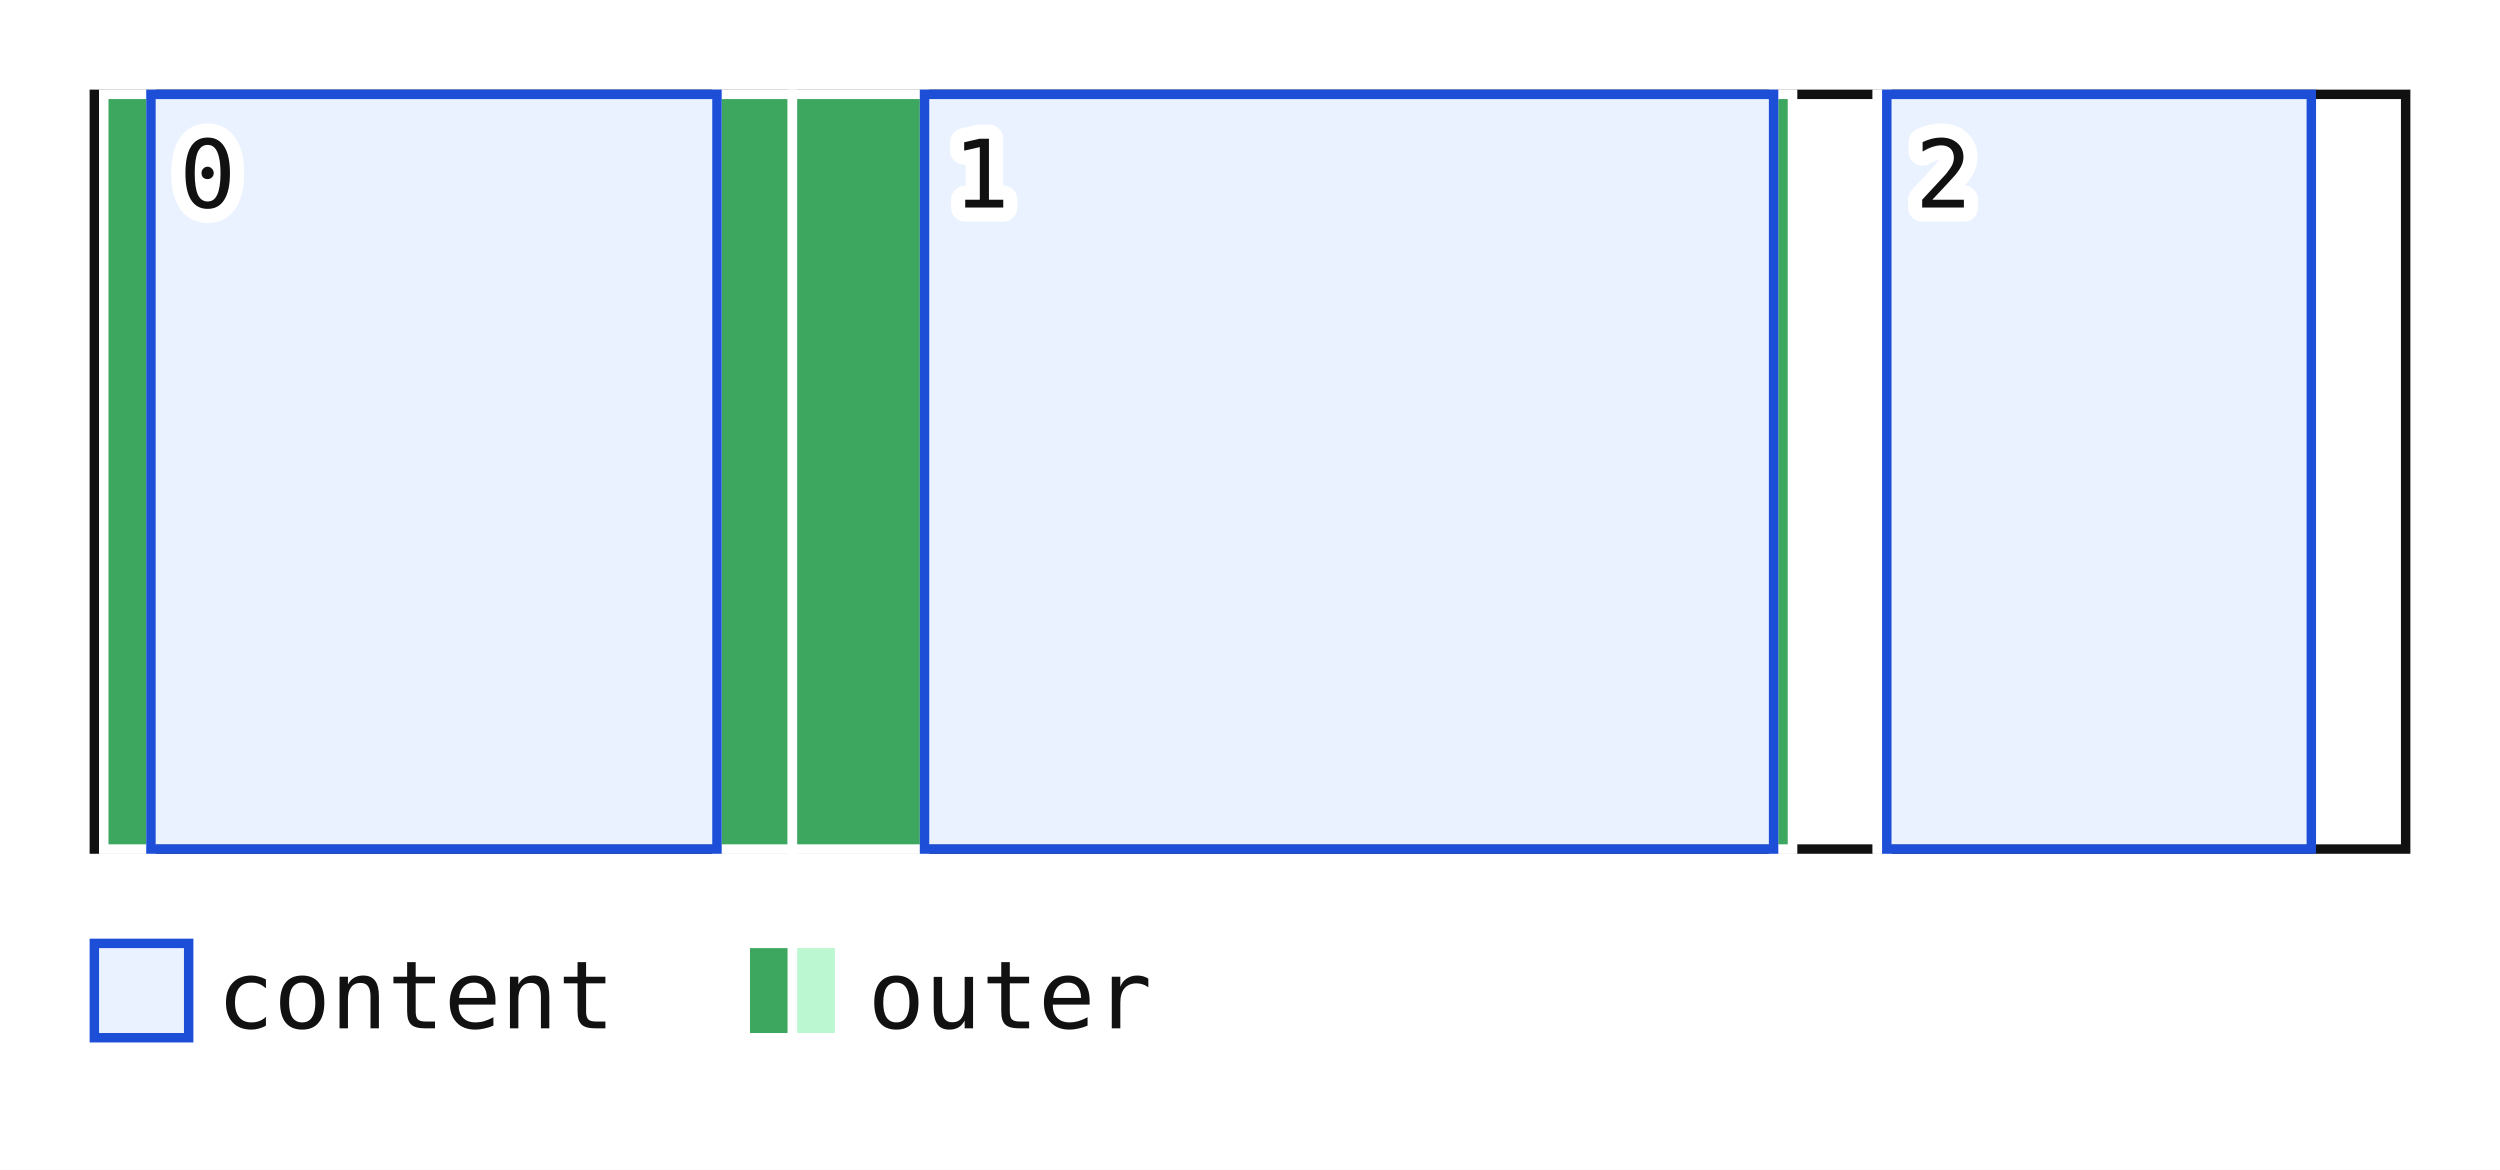
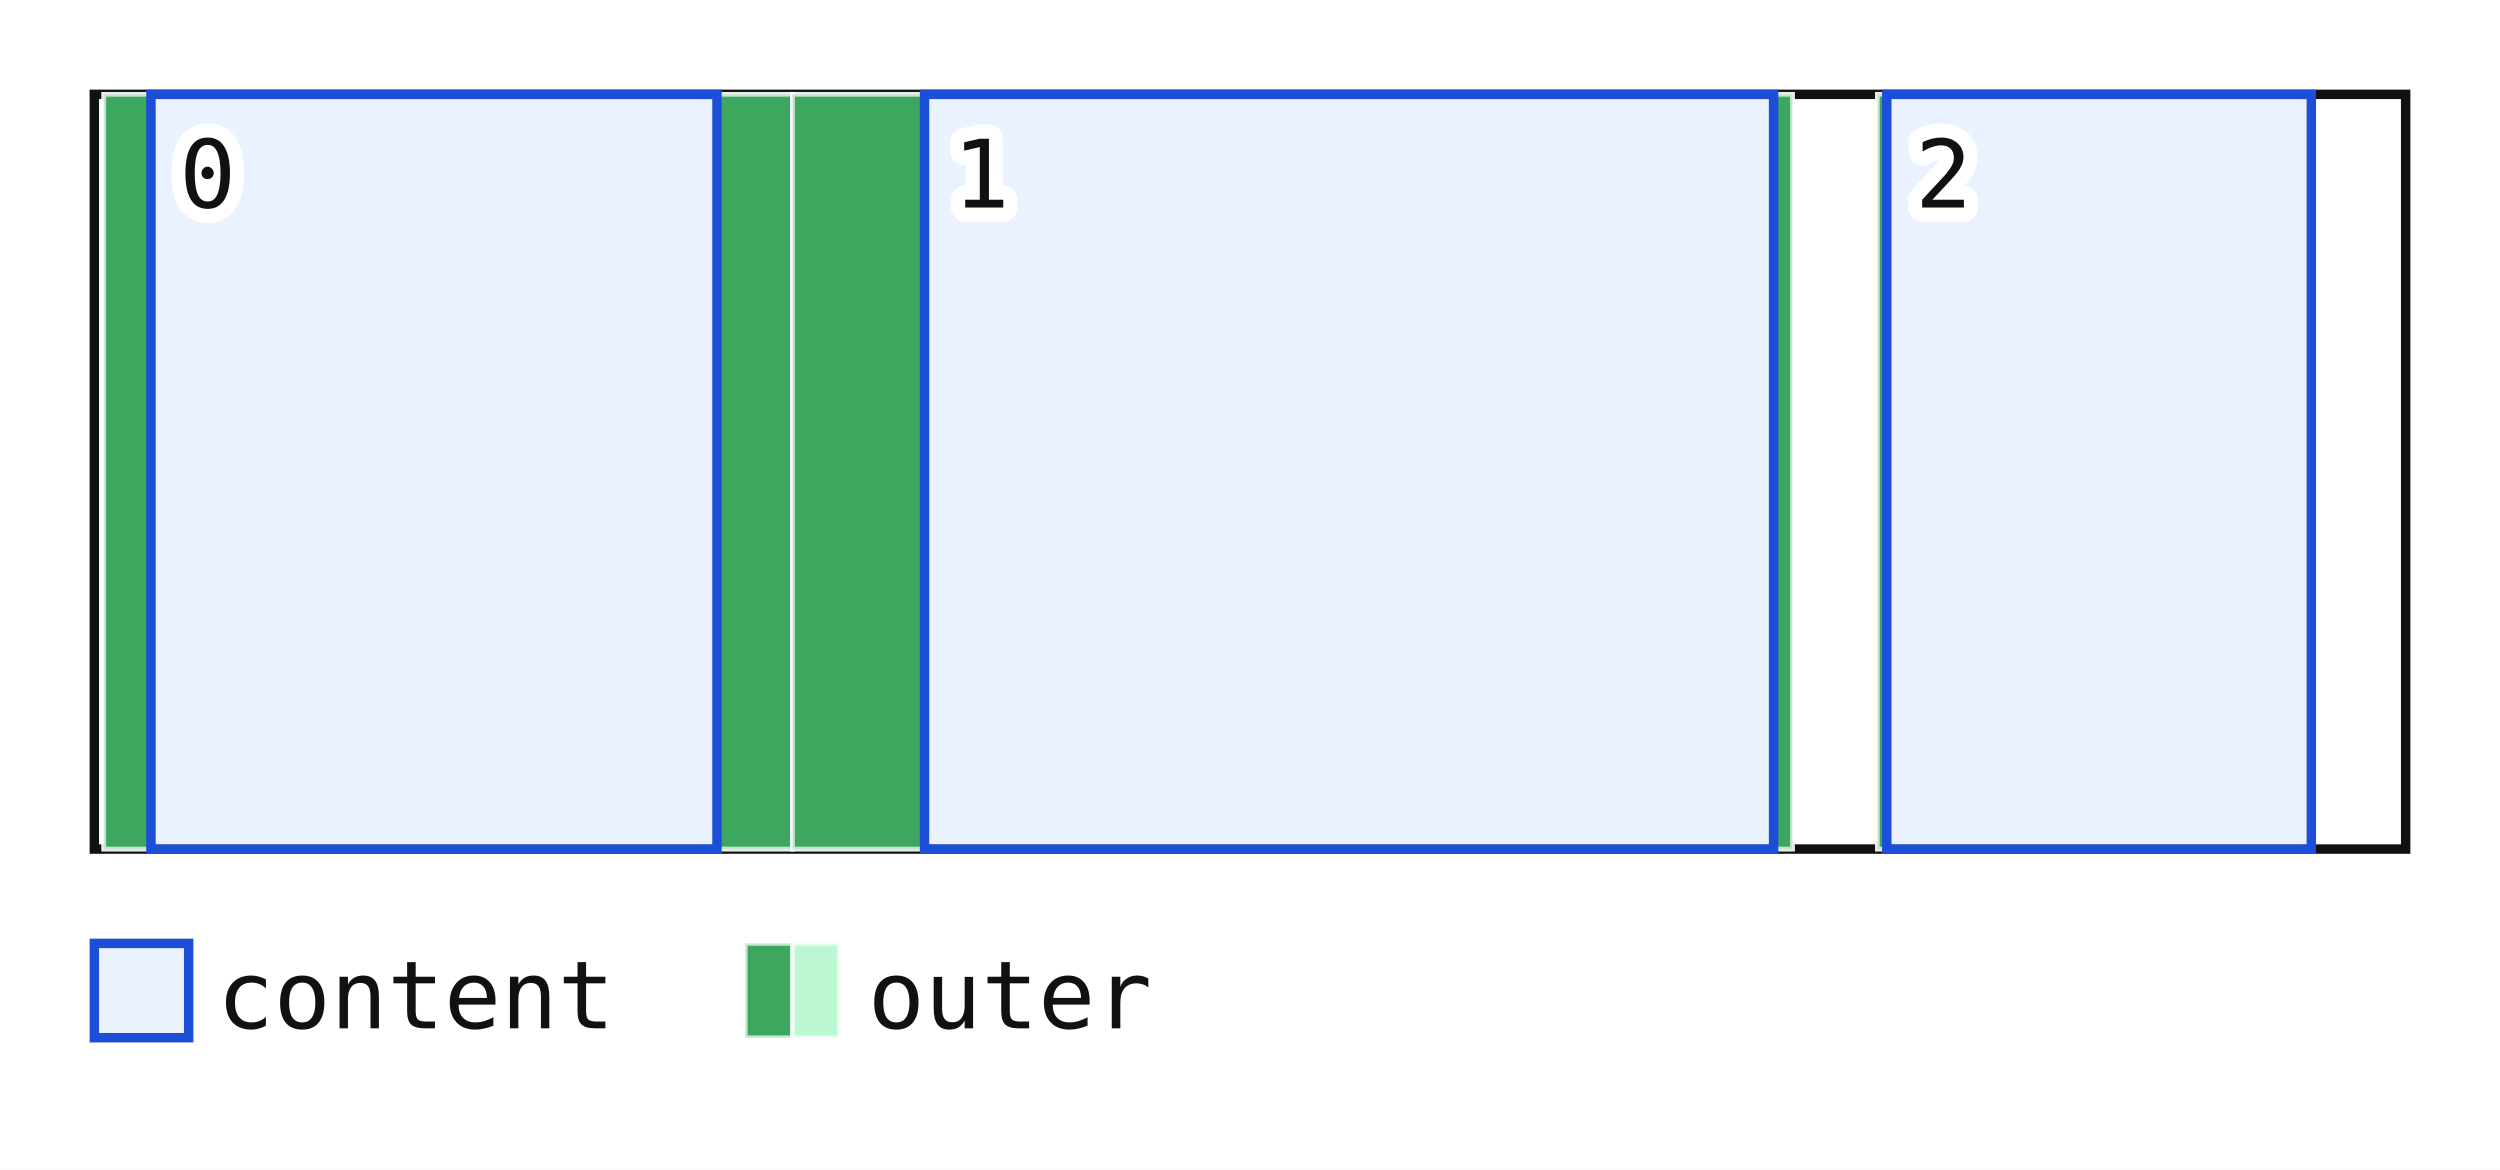
<svg xmlns="http://www.w3.org/2000/svg" viewBox="-10 -10 265 124" font-family="monospace" font-size="10">
  <rect x="-10" y="-10" width="265" height="124" fill="#ffffff" />
  <rect x="0" y="0" width="245" height="80" fill="none" stroke="#111111" stroke-width="1" />
-   <rect x="66" y="0" width="8" height="80" fill="#bbf7d0" stroke="#ffffff" stroke-width="1" />
-   <rect x="66" y="0" width="8" height="80" fill="#3da75f" stroke="#ffffff" stroke-width="1" />
-   <rect x="1" y="0" width="5" height="80" fill="#bbf7d0" stroke="#ffffff" stroke-width="1" />
-   <rect x="1" y="0" width="5" height="80" fill="#3da75f" stroke="#ffffff" stroke-width="1" />
+   <rect x="66" y="0" width="8" height="80" fill="#bbf7d0" stroke="#ffffff" stroke-width="0.5" stroke-opacity="0.7" />
+   <rect x="66" y="0" width="8" height="80" fill="#3da75f" stroke="#ffffff" stroke-width="0.5" stroke-opacity="0.7" />
+   <rect x="1" y="0" width="5" height="80" fill="#bbf7d0" stroke="#ffffff" stroke-width="0.5" stroke-opacity="0.7" />
+   <rect x="1" y="0" width="5" height="80" fill="#3da75f" stroke="#ffffff" stroke-width="0.5" stroke-opacity="0.7" />
  <rect x="6" y="0" width="60" height="80" fill="#dbeafe" fill-opacity="0.6" stroke="#1d4ed8" />
  <text x="9" y="12" fill="#111111" stroke="#ffffff" stroke-width="3" stroke-linejoin="round" paint-order="stroke">0</text>
-   <rect x="178" y="0" width="2" height="80" fill="#bbf7d0" stroke="#ffffff" stroke-width="1" />
-   <rect x="178" y="0" width="2" height="80" fill="#3da75f" stroke="#ffffff" stroke-width="1" />
-   <rect x="74" y="0" width="14" height="80" fill="#bbf7d0" stroke="#ffffff" stroke-width="1" />
-   <rect x="74" y="0" width="14" height="80" fill="#3da75f" stroke="#ffffff" stroke-width="1" />
+   <rect x="178" y="0" width="2" height="80" fill="#bbf7d0" stroke="#ffffff" stroke-width="0.5" stroke-opacity="0.7" />
+   <rect x="178" y="0" width="2" height="80" fill="#3da75f" stroke="#ffffff" stroke-width="0.5" stroke-opacity="0.7" />
+   <rect x="74" y="0" width="14" height="80" fill="#bbf7d0" stroke="#ffffff" stroke-width="0.5" stroke-opacity="0.7" />
+   <rect x="74" y="0" width="14" height="80" fill="#3da75f" stroke="#ffffff" stroke-width="0.5" stroke-opacity="0.7" />
  <rect x="88" y="0" width="90" height="80" fill="#dbeafe" fill-opacity="0.6" stroke="#1d4ed8" />
  <text x="91" y="12" fill="#111111" stroke="#ffffff" stroke-width="3" stroke-linejoin="round" paint-order="stroke">1</text>
-   <rect x="189" y="0" width="1" height="80" fill="#bbf7d0" stroke="#ffffff" stroke-width="1" />
-   <rect x="189" y="0" width="1" height="80" fill="#3da75f" stroke="#ffffff" stroke-width="1" />
+   <rect x="189" y="0" width="1" height="80" fill="#bbf7d0" stroke="#ffffff" stroke-width="0.5" stroke-opacity="0.7" />
+   <rect x="189" y="0" width="1" height="80" fill="#3da75f" stroke="#ffffff" stroke-width="0.5" stroke-opacity="0.7" />
  <rect x="190" y="0" width="45" height="80" fill="#dbeafe" fill-opacity="0.6" stroke="#1d4ed8" />
  <text x="193" y="12" fill="#111111" stroke="#ffffff" stroke-width="3" stroke-linejoin="round" paint-order="stroke">2</text>
  <rect x="0" y="90" width="10" height="10" fill="#dbeafe" fill-opacity="0.6" stroke="#1d4ed8" />
  <text x="13" y="99" fill="#111111" stroke="#ffffff" stroke-width="3" stroke-linejoin="round" paint-order="stroke">content</text>
-   <rect x="69" y="90" width="5" height="10" fill="#3da75f" stroke="#ffffff" stroke-width="1" />
-   <rect x="74" y="90" width="5" height="10" fill="#bbf7d0" stroke="#ffffff" stroke-width="1" />
+   <rect x="69" y="90" width="5" height="10" fill="#3da75f" stroke="#ffffff" stroke-width="0.5" stroke-opacity="0.7" />
+   <rect x="74" y="90" width="5" height="10" fill="#bbf7d0" stroke="#ffffff" stroke-width="0.5" stroke-opacity="0.7" />
  <text x="82" y="99" fill="#111111" stroke="#ffffff" stroke-width="3" stroke-linejoin="round" paint-order="stroke">outer</text>
</svg>
